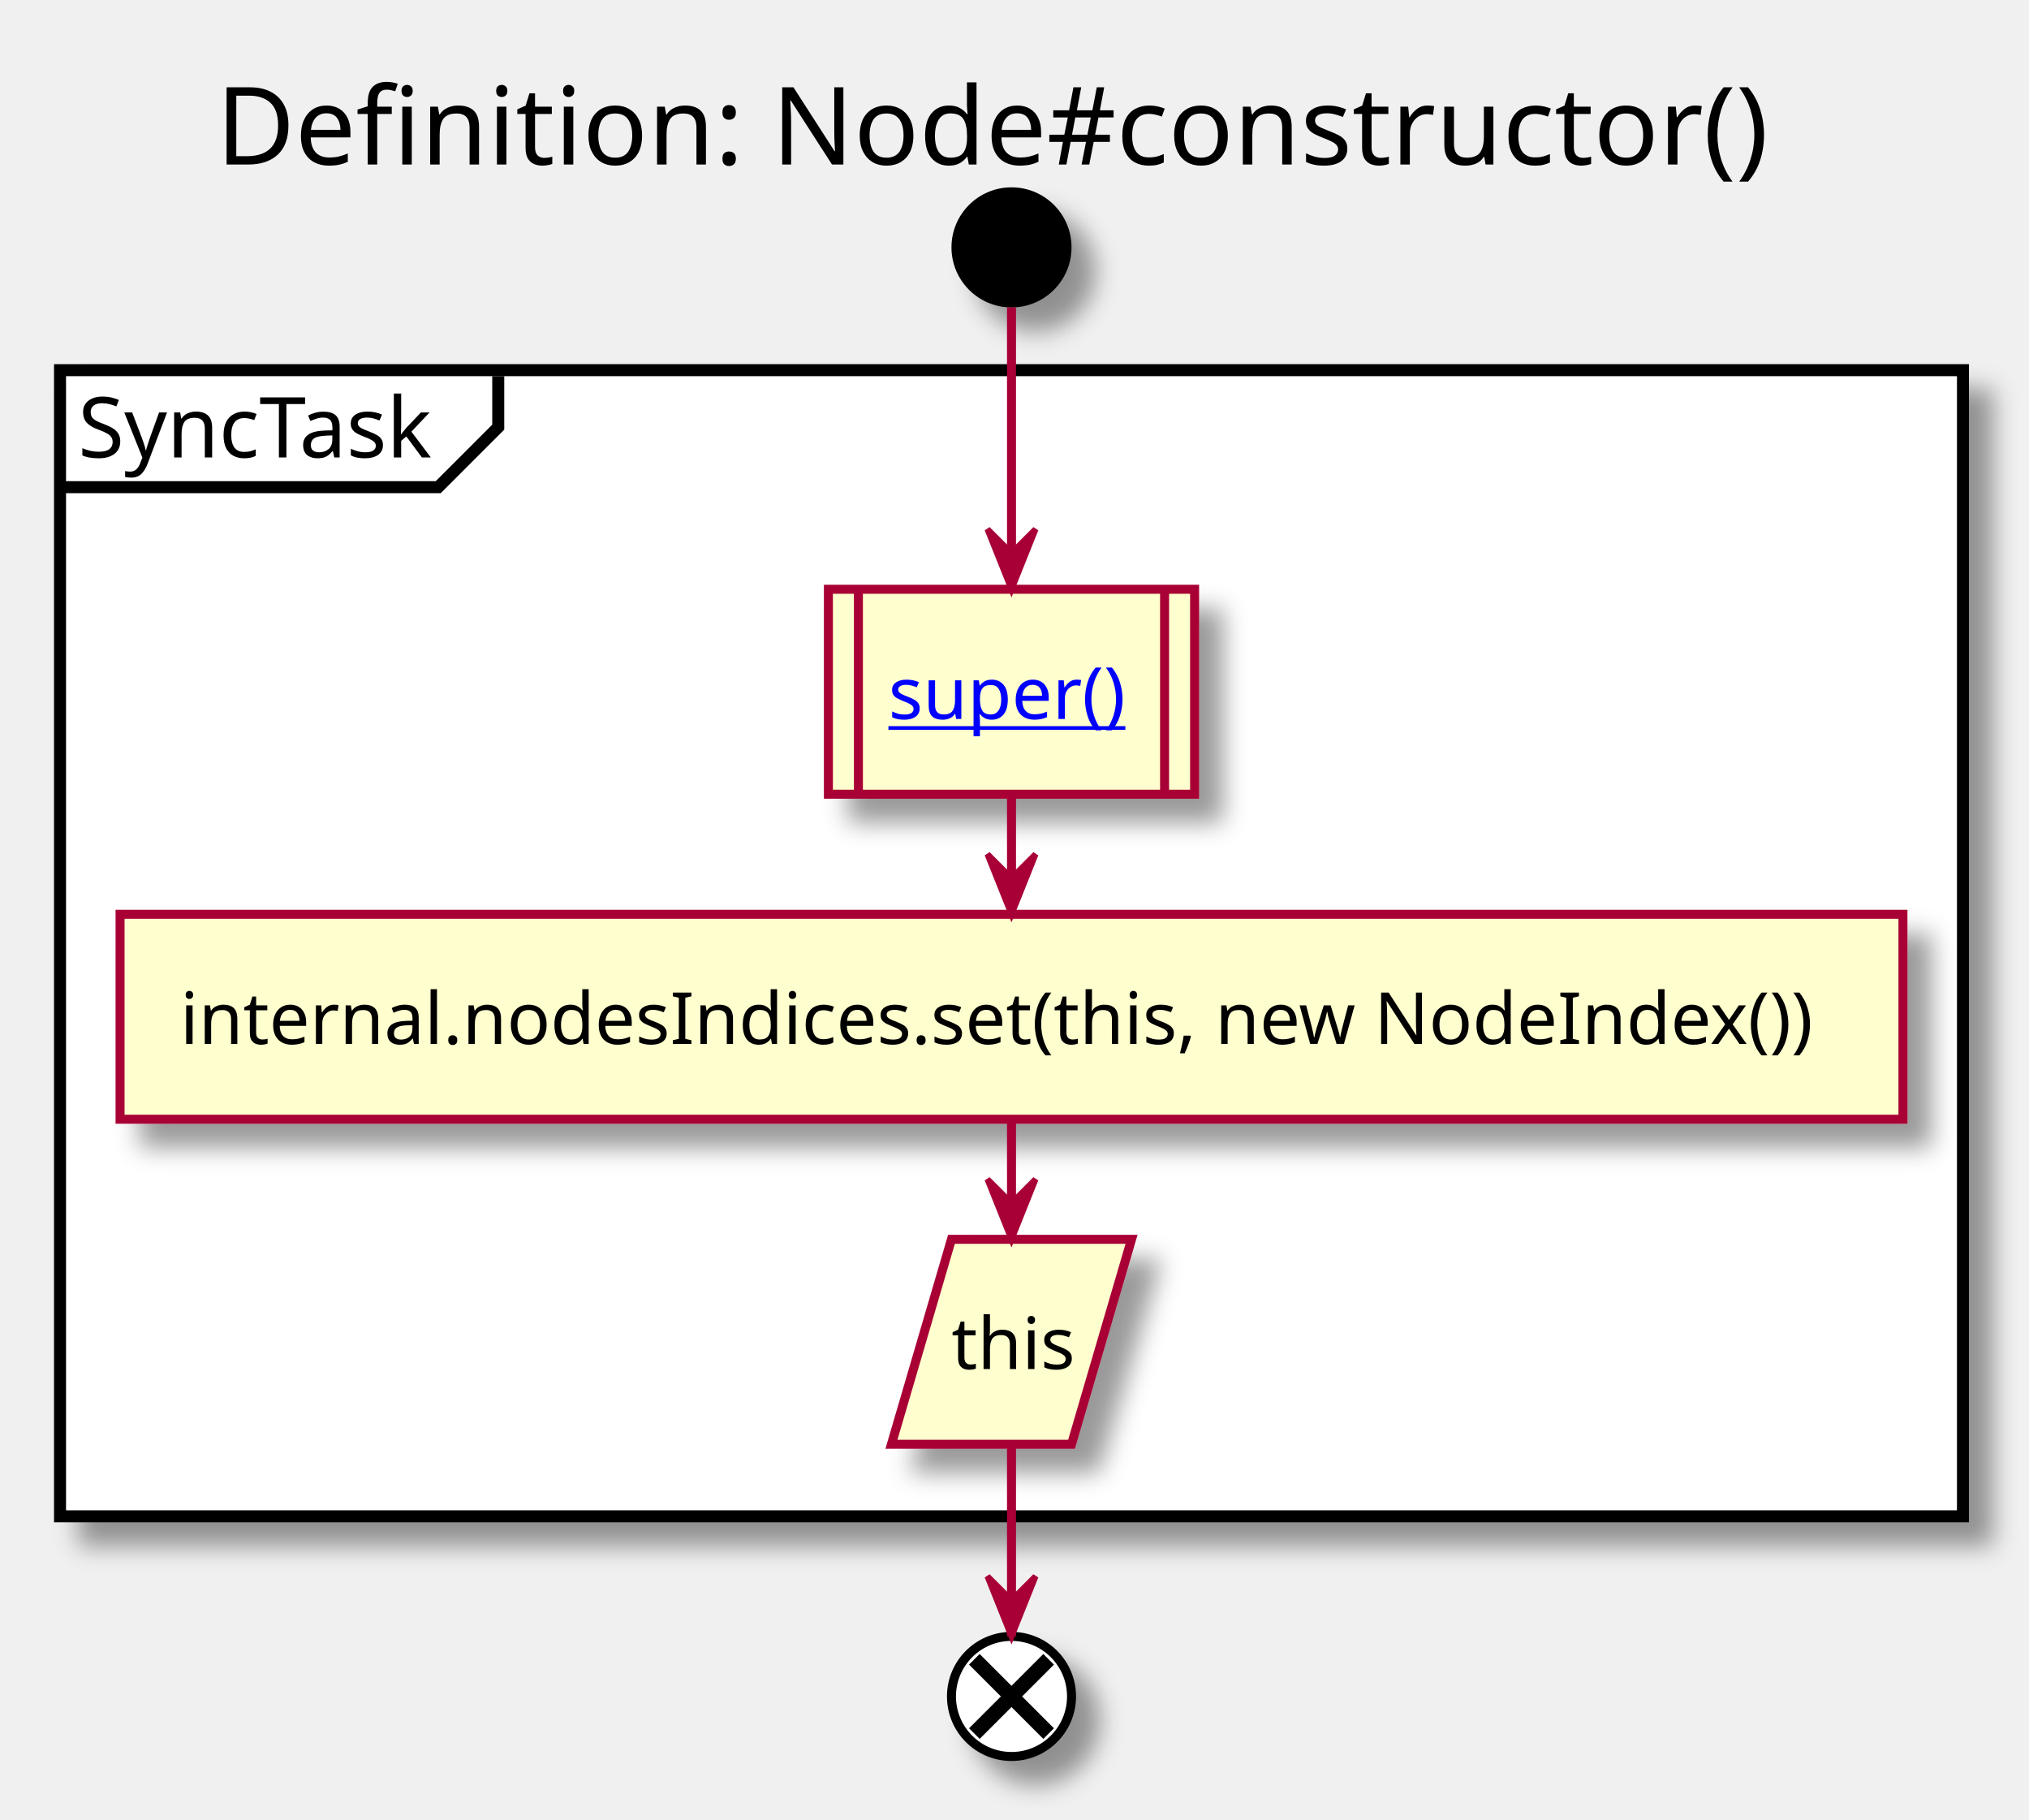
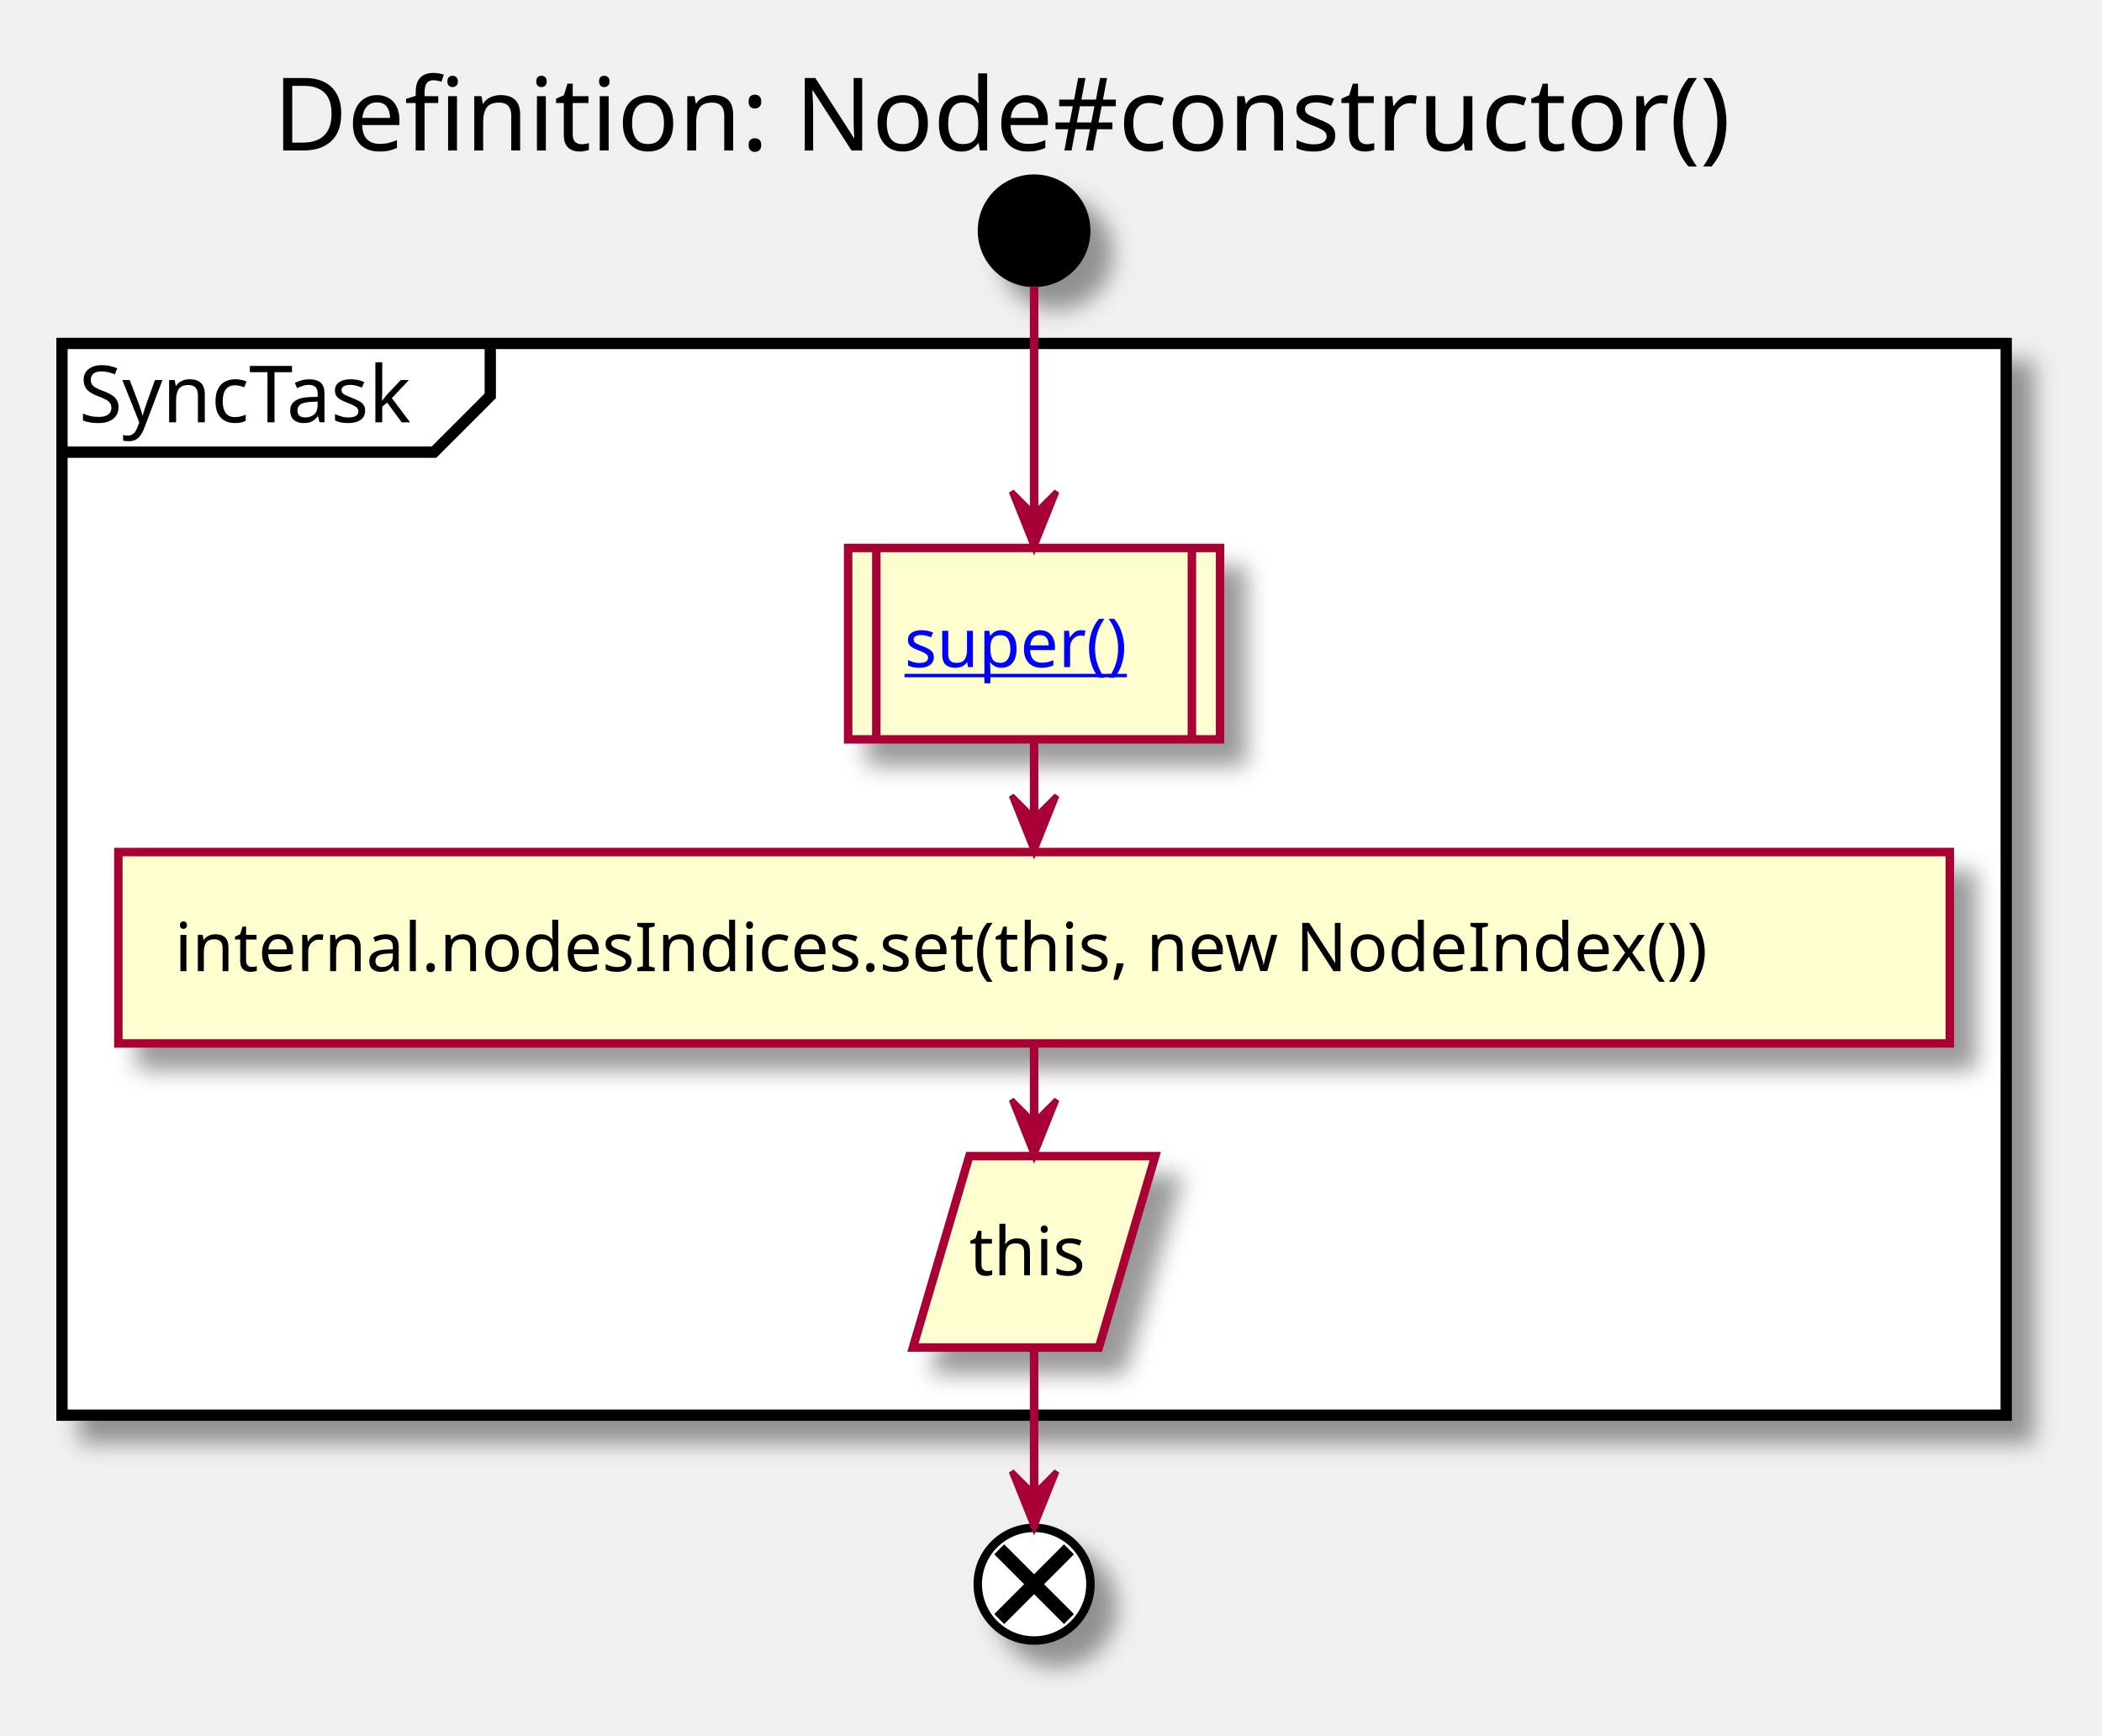
- <svg xmlns="http://www.w3.org/2000/svg" xmlns:xlink="http://www.w3.org/1999/xlink" contentScriptType="application/ecmascript" contentStyleType="text/css" height="303px" preserveAspectRatio="none" style="width:338px;height:303px;" version="1.1" viewBox="0 0 338 303" width="338px" zoomAndPan="magnify">
+ <svg xmlns="http://www.w3.org/2000/svg" xmlns:xlink="http://www.w3.org/1999/xlink" contentScriptType="application/ecmascript" contentStyleType="text/css" height="308px" preserveAspectRatio="none" style="width:373px;height:308px;" version="1.1" viewBox="0 0 373 308" width="373px" zoomAndPan="magnify">
  <defs>
    <filter height="300%" id="f1nznxbv4oxcey" width="300%" x="-1" y="-1">
      <feGaussianBlur result="blurOut" stdDeviation="2.0" />
      <feColorMatrix in="blurOut" result="blurOut2" type="matrix" values="0 0 0 0 0 0 0 0 0 0 0 0 0 0 0 0 0 0 .4 0" />
      <feOffset dx="4.0" dy="4.0" in="blurOut2" result="blurOut3" />
      <feBlend in="SourceGraphic" in2="blurOut3" mode="normal" />
    </filter>
  </defs>
  <g>
-     <text fill="#000000" font-family="sans-serif" font-size="18" lengthAdjust="spacingAndGlyphs" textLength="264" x="36" y="27.402">Definition: Node#constructor()</text>
-     <ellipse cx="168.5" cy="41.199" fill="#000000" filter="url(#f1nznxbv4oxcey)" rx="10" ry="10" style="stroke: none; stroke-width: 1.0;" />
-     <rect fill="#FFFFFF" filter="url(#f1nznxbv4oxcey)" height="190.887" style="stroke: #000000; stroke-width: 2.0;" width="317" x="10" y="61.652" />
-     <path d="M83,62.652 L83,71.141 L73,81.141 L10,81.141 " fill="none" style="stroke: #000000; stroke-width: 2.0;" />
-     <text fill="#000000" font-family="sans-serif" font-size="14" lengthAdjust="spacingAndGlyphs" textLength="63" x="13" y="76.188">SyncTask</text>
-     <rect fill="#FEFECE" filter="url(#f1nznxbv4oxcey)" height="34.133" style="stroke: #A80036; stroke-width: 1.5;" width="61" x="138" y="98.141" />
-     <line style="stroke: #A80036; stroke-width: 1.5;" x1="143" x2="143" y1="98.141" y2="132.273" />
-     <line style="stroke: #A80036; stroke-width: 1.5;" x1="194" x2="194" y1="98.141" y2="132.273" />
-     <a href="./Definition_EventTarget.constructor.svg" target="_top" xlink:actuate="onRequest" xlink:show="new" xlink:title="./Definition_EventTarget.constructor.svg" xlink:type="simple">
-       <text fill="#0000FF" font-family="sans-serif" font-size="12" lengthAdjust="spacingAndGlyphs" text-decoration="underline" textLength="41" x="148" y="119.742">super()</text>
+     <text fill="#000000" font-family="sans-serif" font-size="18" lengthAdjust="spacing" textLength="274" x="48.5" y="26.708">Definition: Node#constructor()</text>
+     <ellipse cx="183.5" cy="40.953" fill="#000000" filter="url(#f1nznxbv4oxcey)" rx="10" ry="10" style="stroke:none;stroke-width:1.0;" />
+     <rect fill="#FFFFFF" filter="url(#f1nznxbv4oxcey)" height="190.203" style="stroke:#000000;stroke-width:2.0;" width="345" x="11" y="60.953" />
+     <path d="M87,60.953 L87,70.25 L77,80.25 L11,80.25 " fill="none" style="stroke:#000000;stroke-width:2.0;" />
+     <text fill="#000000" font-family="sans-serif" font-size="14" lengthAdjust="spacing" textLength="66" x="14" y="74.948">SyncTask</text>
+     <rect fill="#FEFECE" filter="url(#f1nznxbv4oxcey)" height="33.969" style="stroke:#A80036;stroke-width:1.5;" width="66" x="150.5" y="97.25" />
+     <line style="stroke:#A80036;stroke-width:1.5;" x1="155.5" x2="155.5" y1="97.25" y2="131.219" />
+     <line style="stroke:#A80036;stroke-width:1.5;" x1="211.5" x2="211.5" y1="97.25" y2="131.219" />
+     <a href="./Definition_EventTarget.constructor.svg" target="_top" title="./Definition_EventTarget.constructor.svg" xlink:actuate="onRequest" xlink:href="./Definition_EventTarget.constructor.svg" xlink:show="new" xlink:title="./Definition_EventTarget.constructor.svg" xlink:type="simple">
+       <text fill="#0000FF" font-family="sans-serif" font-size="12" lengthAdjust="spacing" text-decoration="underline" textLength="46" x="160.5" y="118.389">super()</text>
    </a>
-     <rect fill="#FEFECE" filter="url(#f1nznxbv4oxcey)" height="34.133" style="stroke: #A80036; stroke-width: 1.5;" width="297" x="20" y="152.273" />
-     <text fill="#000000" font-family="sans-serif" font-size="12" lengthAdjust="spacingAndGlyphs" textLength="277" x="30" y="173.875">internal.nodesIndices.set(this, new NodeIndex())</text>
-     <polygon fill="#FEFECE" filter="url(#f1nznxbv4oxcey)" points="158.5,206.406,188.5,206.406,178.5,240.539,148.5,240.539" style="stroke: #A80036; stroke-width: 1.5;" />
-     <text fill="#000000" font-family="sans-serif" font-size="12" lengthAdjust="spacingAndGlyphs" textLength="20" x="158.5" y="228.008">this</text>
-     <ellipse cx="168.5" cy="282.539" fill="#FFFFFF" filter="url(#f1nznxbv4oxcey)" rx="10" ry="10" style="stroke: #000000; stroke-width: 1.5;" />
-     <line style="stroke: #000000; stroke-width: 2.5;" x1="162.313" x2="174.687" y1="276.352" y2="288.726" />
-     <line style="stroke: #000000; stroke-width: 2.5;" x1="174.687" x2="162.313" y1="276.352" y2="288.726" />
-     <line style="stroke: #A80036; stroke-width: 1.5;" x1="168.5" x2="168.5" y1="132.273" y2="152.273" />
-     <polygon fill="#A80036" points="164.5,142.273,168.5,152.273,172.5,142.273,168.5,146.273" style="stroke: #A80036; stroke-width: 1.0;" />
-     <line style="stroke: #A80036; stroke-width: 1.5;" x1="168.5" x2="168.5" y1="186.406" y2="206.406" />
-     <polygon fill="#A80036" points="164.5,196.406,168.5,206.406,172.5,196.406,168.5,200.406" style="stroke: #A80036; stroke-width: 1.0;" />
-     <line style="stroke: #A80036; stroke-width: 1.5;" x1="168.5" x2="168.5" y1="51.199" y2="98.141" />
-     <polygon fill="#A80036" points="164.5,88.141,168.5,98.141,172.5,88.141,168.5,92.141" style="stroke: #A80036; stroke-width: 1.0;" />
-     <line style="stroke: #A80036; stroke-width: 1.5;" x1="168.5" x2="168.5" y1="240.539" y2="272.539" />
-     <polygon fill="#A80036" points="164.5,262.539,168.5,272.539,172.5,262.539,168.5,266.539" style="stroke: #A80036; stroke-width: 1.0;" />
+     <rect fill="#FEFECE" filter="url(#f1nznxbv4oxcey)" height="33.969" style="stroke:#A80036;stroke-width:1.5;" width="325" x="21" y="151.219" />
+     <text fill="#000000" font-family="sans-serif" font-size="12" lengthAdjust="spacing" textLength="305" x="31" y="172.357">internal.nodesIndices.set(this, new NodeIndex())</text>
+     <polygon fill="#FEFECE" filter="url(#f1nznxbv4oxcey)" points="172,205.188,205,205.188,195,239.156,162,239.156" style="stroke:#A80036;stroke-width:1.5;" />
+     <text fill="#000000" font-family="sans-serif" font-size="12" lengthAdjust="spacing" textLength="23" x="172" y="226.326">this</text>
+     <ellipse cx="183.5" cy="281.156" fill="#FFFFFF" filter="url(#f1nznxbv4oxcey)" rx="10" ry="10" style="stroke:#000000;stroke-width:1.5;" />
+     <line style="stroke:#000000;stroke-width:2.5;" x1="177.313" x2="189.687" y1="274.969" y2="287.343" />
+     <line style="stroke:#000000;stroke-width:2.5;" x1="189.687" x2="177.313" y1="274.969" y2="287.343" />
+     <line style="stroke:#A80036;stroke-width:1.5;" x1="183.5" x2="183.5" y1="131.219" y2="151.219" />
+     <polygon fill="#A80036" points="179.5,141.219,183.5,151.219,187.5,141.219,183.5,145.219" style="stroke:#A80036;stroke-width:1.0;" />
+     <line style="stroke:#A80036;stroke-width:1.5;" x1="183.5" x2="183.5" y1="185.188" y2="205.188" />
+     <polygon fill="#A80036" points="179.5,195.188,183.5,205.188,187.5,195.188,183.5,199.188" style="stroke:#A80036;stroke-width:1.0;" />
+     <line style="stroke:#A80036;stroke-width:1.5;" x1="183.5" x2="183.5" y1="50.953" y2="97.25" />
+     <polygon fill="#A80036" points="179.5,87.25,183.5,97.25,187.5,87.25,183.5,91.25" style="stroke:#A80036;stroke-width:1.0;" />
+     <line style="stroke:#A80036;stroke-width:1.5;" x1="183.5" x2="183.5" y1="239.156" y2="271.156" />
+     <polygon fill="#A80036" points="179.5,261.156,183.5,271.156,187.5,261.156,183.5,265.156" style="stroke:#A80036;stroke-width:1.0;" />
  </g>
</svg>
